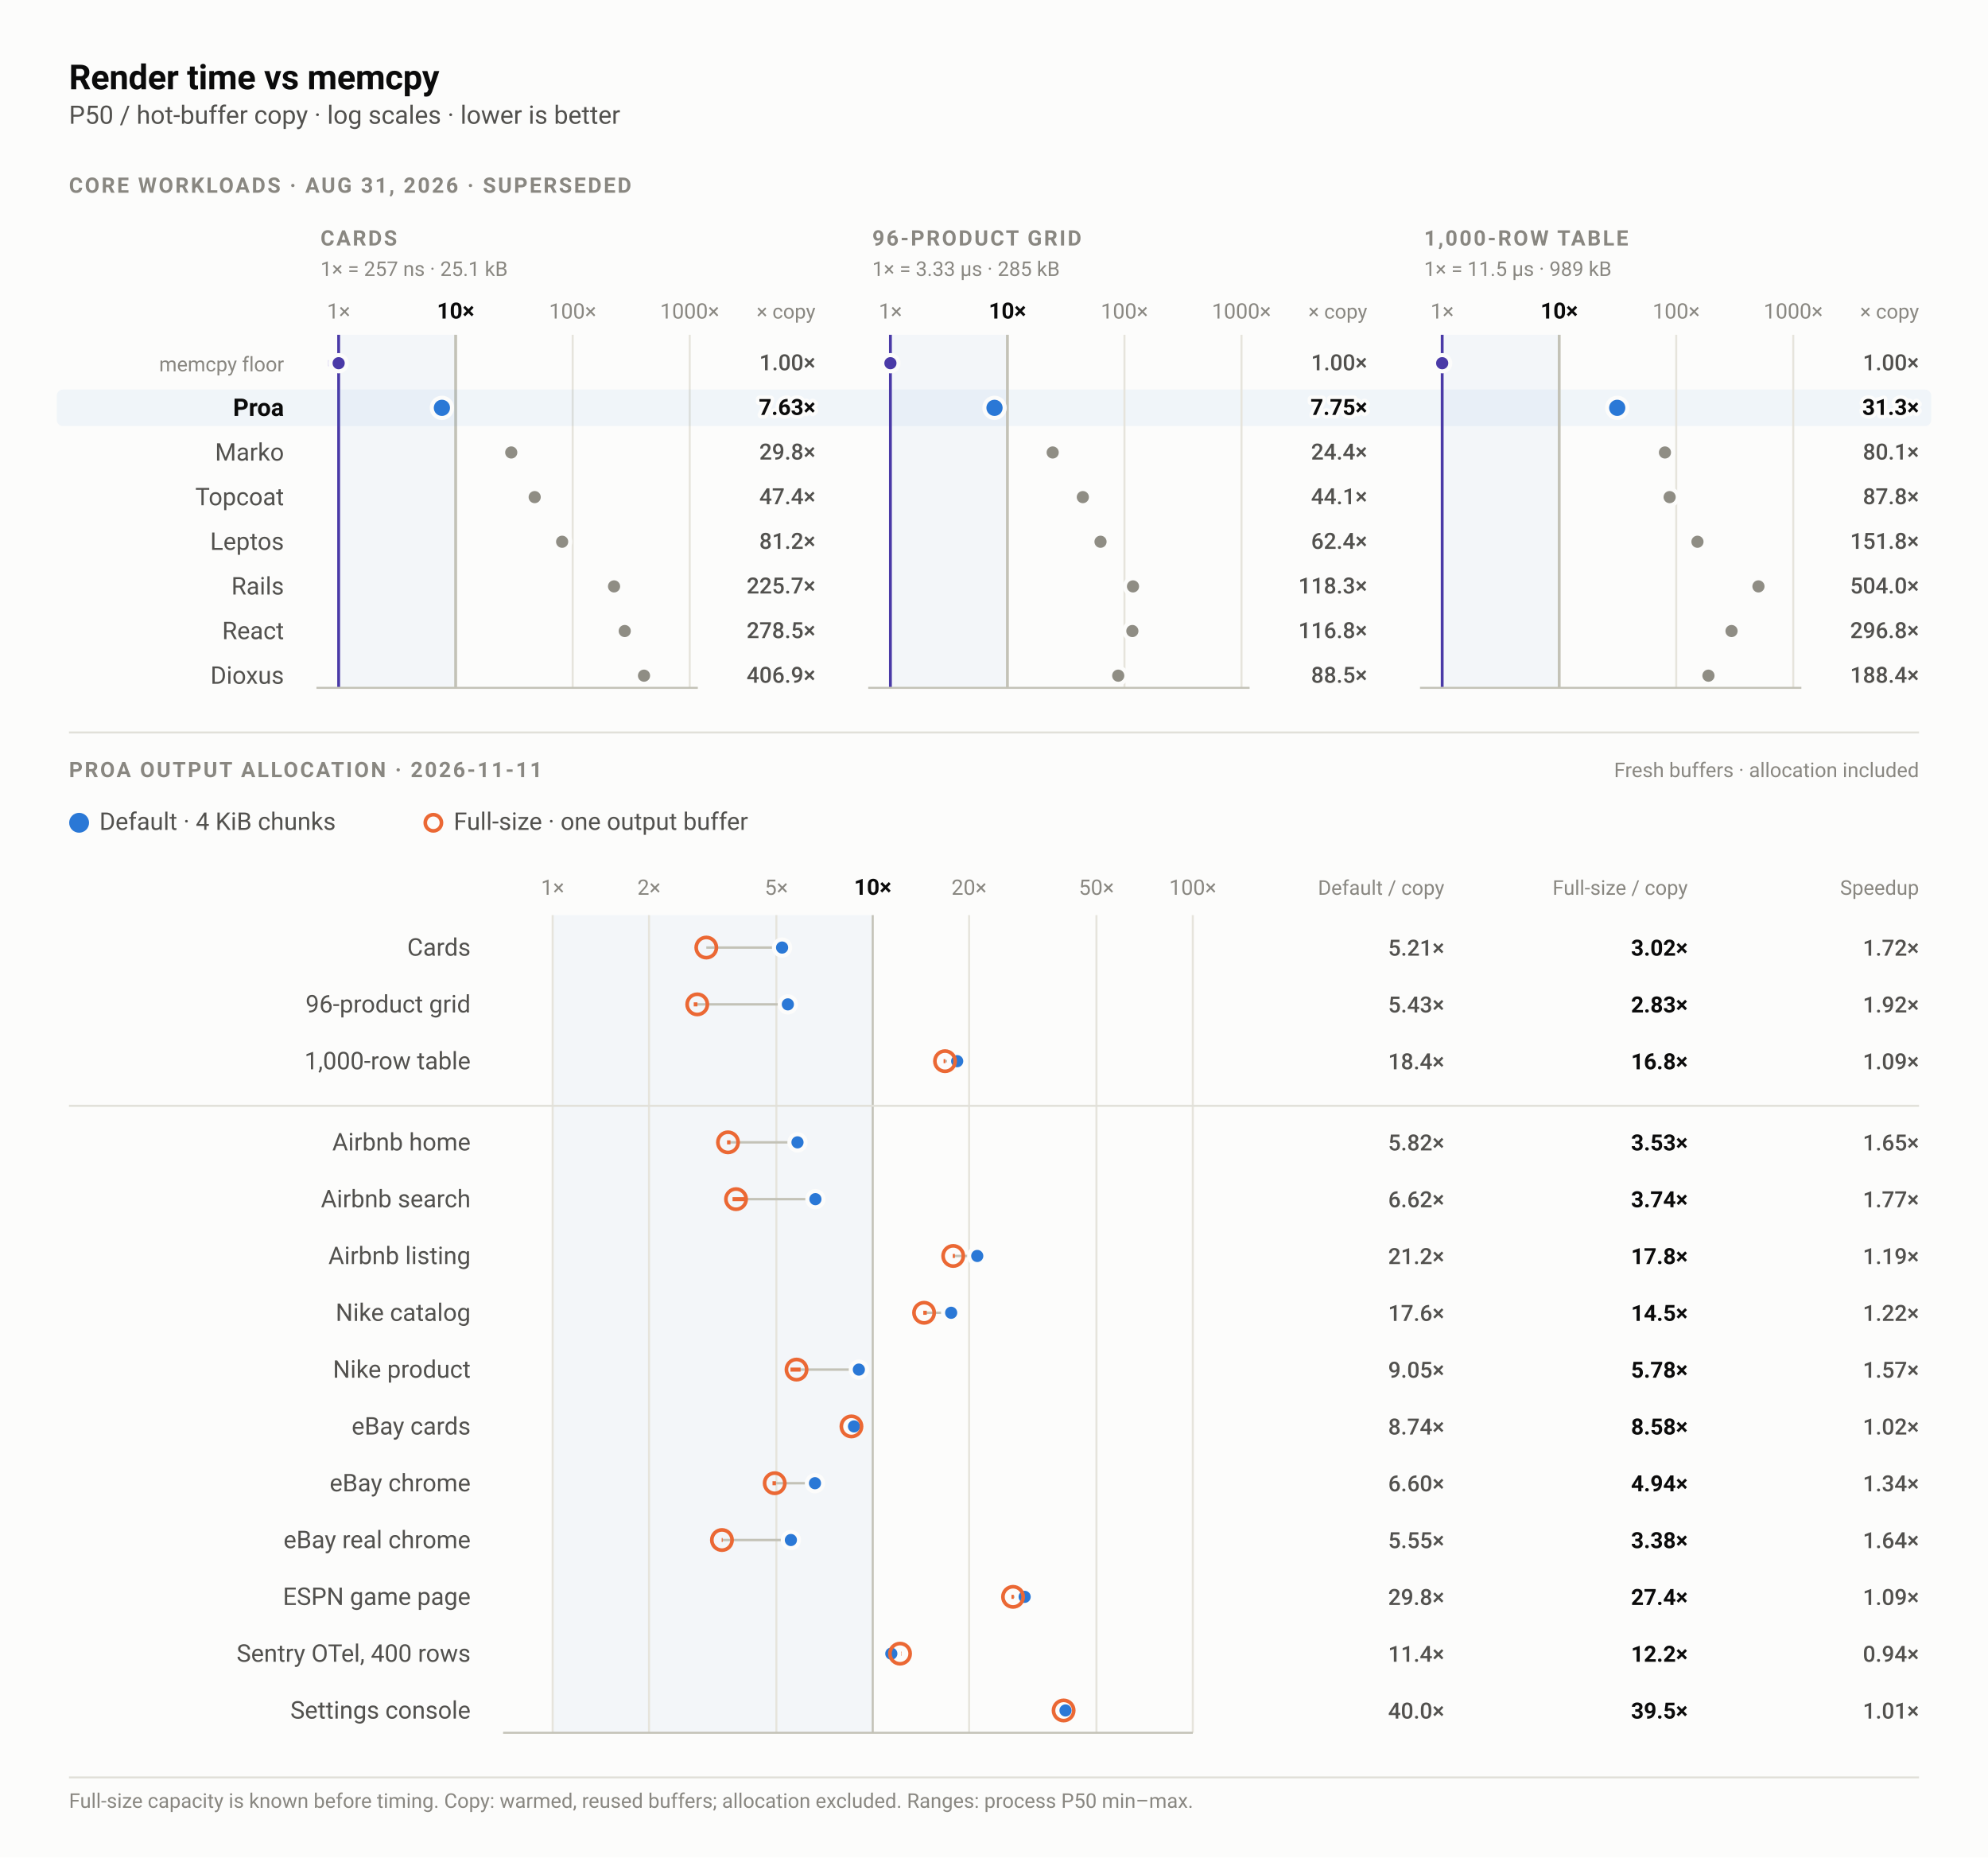
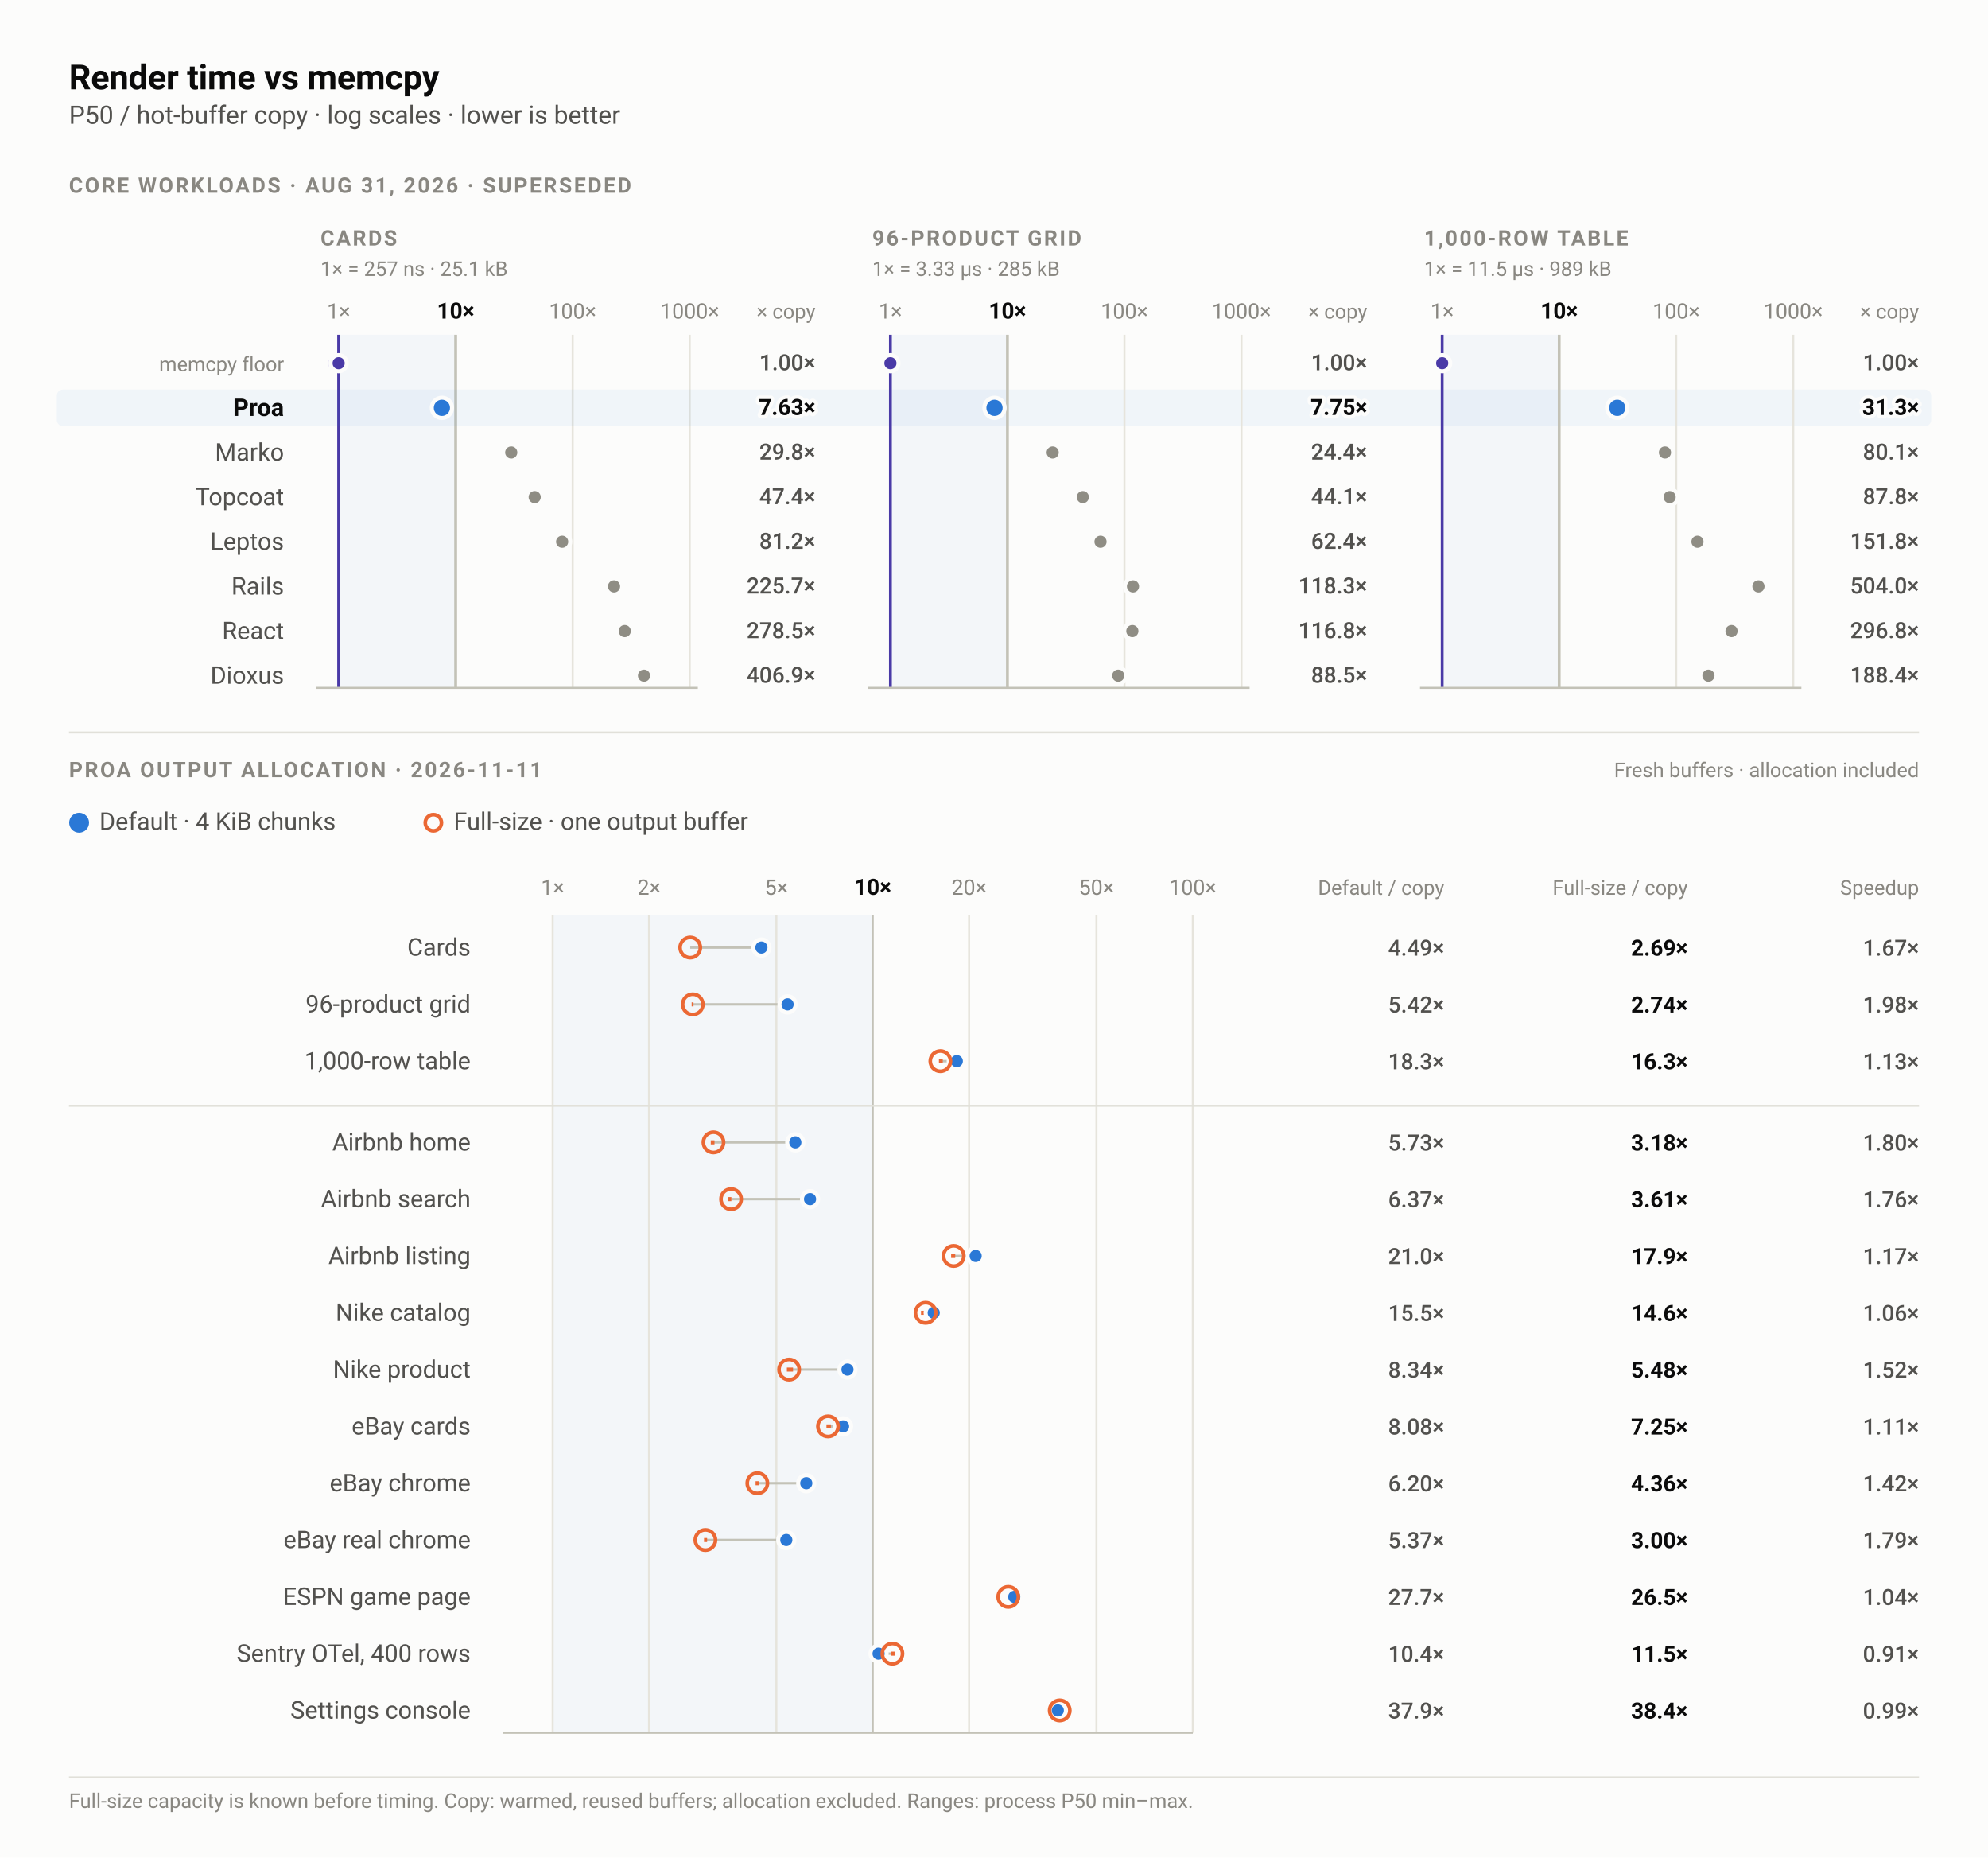
<svg xmlns="http://www.w3.org/2000/svg" width="980" height="915.5" viewBox="0 0 980 915.5" role="img" aria-labelledby="ttl dsc">
  <style>
  text { font-family: system-ui, -apple-system, "Segoe UI", Roboto, "Helvetica Neue", Arial, sans-serif; }
  .t   { font-size: 17px; font-weight: 600; fill: #0b0b0b; letter-spacing: -.005em; }
  .d   { font-size: 12.5px; font-weight: 400; fill: #52514e; }
  .eb  { font-size: 10.5px; font-weight: 600; fill: #898781; letter-spacing: .09em; }
  .cat { font-size: 12px; font-weight: 400; fill: #52514e; }
  .catb{ font-size: 12px; font-weight: 600; fill: #0b0b0b; }
  .lg  { font-size: 12px; font-weight: 400; fill: #52514e; }
  .tick{ font-size: 10.5px; font-weight: 400; fill: #898781; font-variant-numeric: tabular-nums; }
  .val { font-size: 11px; font-weight: 500; fill: #52514e; font-variant-numeric: tabular-nums;
         paint-order: stroke; stroke: #fcfcfb; stroke-width: 3.5px; stroke-linejoin: round; }
  .valb{ font-size: 11px; font-weight: 600; fill: #0b0b0b; font-variant-numeric: tabular-nums;
         paint-order: stroke; stroke: #fcfcfb; stroke-width: 3.5px; stroke-linejoin: round; }
  .valw{ font-size: 11px; font-weight: 600; fill: #fcfcfb; font-variant-numeric: tabular-nums; }
  .note{ font-size: 10px; font-weight: 400; fill: #898781; }
  .mono{ font-family: ui-monospace, SFMono-Regular, "SF Mono", Menlo, Consolas, monospace; }
  .end { text-anchor: end; }
  .mid { text-anchor: middle; }
</style>
  <rect width="980" height="915.5" fill="#fcfcfb" />
  <text x="34" y="44" class="t">Render time vs memcpy</text>
  <text x="34" y="61" class="d">P50 / hot-buffer copy · log scales · lower is better</text>
  <text x="34" y="95" class="eb">CORE WORKLOADS · AUG 31, 2026 · SUPERSEDED</text>
  <text x="158" y="121" class="eb">CARDS</text>
  <text x="158" y="136" class="note">1× = 257 ns · 25.1 kB</text>
  <text x="402" y="157" class="note end">× copy</text>
  <rect x="166.94" y="165" width="57.69" height="174" fill="#2a78d6" opacity=".045" />
  <path d="M166.94 165L166.94 339" stroke="#4a3aa7" stroke-width="1.4" />
  <text x="166.94" y="157" class="tick mid">1×</text>
  <path d="M224.62 165L224.62 339" stroke="#c3c2b7" stroke-width="1.4" />
  <text x="224.62" y="157" class="valb mid">10×</text>
  <path d="M282.31 165L282.31 339" stroke="#e6e4dc" stroke-width="1" />
  <text x="282.31" y="157" class="tick mid">100×</text>
  <path d="M340 165L340 339" stroke="#e6e4dc" stroke-width="1" />
  <text x="340" y="157" class="tick mid">1000×</text>
  <path d="M156 339L344 339" stroke="#c3c2b7" stroke-width="1" />
  <text x="140" y="183" class="note end">memcpy floor</text>
  <path d="M161.64 179L171.14 179" stroke="#ded9f2" stroke-width="3" />
  <circle cx="166.94" cy="179" r="4" fill="#4a3aa7" stroke="#fcfcfb" stroke-width="2" />
  <text x="402" y="182.5" class="val end">1.00×</text>
  <rect x="28" y="192" width="924" height="18" rx="3" fill="#2a78d6" opacity=".055" />
  <text x="140" y="205" class="catb end">Proa</text>
  <path d="M215 201L223.12 201" stroke="#cde2fb" stroke-width="3" />
  <circle cx="217.84" cy="201" r="5" fill="#2a78d6" stroke="#fcfcfb" stroke-width="2" />
  <text x="402" y="204.5" class="valb end">7.63×</text>
  <text x="140" y="227" class="cat end">Marko</text>
  <path d="M250.19 223L255.91 223" stroke="#dcdad2" stroke-width="3" />
  <circle cx="252.02" cy="223" r="4" fill="#8f8d84" stroke="#fcfcfb" stroke-width="2" />
  <text x="402" y="226.5" class="val end">29.8×</text>
  <text x="140" y="249" class="cat end">Topcoat</text>
  <path d="M261.7 245L264.33 245" stroke="#dcdad2" stroke-width="3" />
  <circle cx="263.58" cy="245" r="4" fill="#8f8d84" stroke="#fcfcfb" stroke-width="2" />
  <text x="402" y="248.5" class="val end">47.4×</text>
  <text x="140" y="271" class="cat end">Leptos</text>
  <path d="M276.86 267L277.89 267" stroke="#dcdad2" stroke-width="3" />
  <circle cx="277.11" cy="267" r="4" fill="#8f8d84" stroke="#fcfcfb" stroke-width="2" />
  <text x="402" y="270.5" class="val end">81.2×</text>
  <text x="140" y="293" class="cat end">Rails</text>
  <path d="M302.7 289L303.13 289" stroke="#dcdad2" stroke-width="3" />
  <circle cx="302.7" cy="289" r="4" fill="#8f8d84" stroke="#fcfcfb" stroke-width="2" />
  <text x="402" y="292.5" class="val end">225.7×</text>
  <text x="140" y="315" class="cat end">React</text>
  <path d="M307.68 311L309.14 311" stroke="#dcdad2" stroke-width="3" />
  <circle cx="307.97" cy="311" r="4" fill="#8f8d84" stroke="#fcfcfb" stroke-width="2" />
  <text x="402" y="314.5" class="val end">278.5×</text>
  <text x="140" y="337" class="cat end">Dioxus</text>
  <path d="M317.25 333L317.64 333" stroke="#dcdad2" stroke-width="3" />
  <circle cx="317.47" cy="333" r="4" fill="#8f8d84" stroke="#fcfcfb" stroke-width="2" />
  <text x="402" y="336.5" class="val end">406.9×</text>
  <text x="430" y="121" class="eb">96-PRODUCT GRID</text>
  <text x="430" y="136" class="note">1× = 3.33 µs · 285 kB</text>
  <text x="674" y="157" class="note end">× copy</text>
  <rect x="438.94" y="165" width="57.69" height="174" fill="#2a78d6" opacity=".045" />
  <path d="M438.94 165L438.94 339" stroke="#4a3aa7" stroke-width="1.4" />
  <text x="438.94" y="157" class="tick mid">1×</text>
  <path d="M496.62 165L496.62 339" stroke="#c3c2b7" stroke-width="1.4" />
  <text x="496.62" y="157" class="valb mid">10×</text>
  <path d="M554.31 165L554.31 339" stroke="#e6e4dc" stroke-width="1" />
  <text x="554.31" y="157" class="tick mid">100×</text>
  <path d="M612 165L612 339" stroke="#e6e4dc" stroke-width="1" />
  <text x="612" y="157" class="tick mid">1000×</text>
  <path d="M428 339L616 339" stroke="#c3c2b7" stroke-width="1" />
  <path d="M438.93 179L439.43 179" stroke="#ded9f2" stroke-width="3" />
  <circle cx="438.94" cy="179" r="4" fill="#4a3aa7" stroke="#fcfcfb" stroke-width="2" />
  <text x="674" y="182.5" class="val end">1.00×</text>
  <path d="M488.19 201L490.42 201" stroke="#cde2fb" stroke-width="3" />
  <circle cx="490.25" cy="201" r="5" fill="#2a78d6" stroke="#fcfcfb" stroke-width="2" />
  <text x="674" y="204.5" class="valb end">7.75×</text>
  <path d="M518.36 223L519.85 223" stroke="#dcdad2" stroke-width="3" />
  <circle cx="518.93" cy="223" r="4" fill="#8f8d84" stroke="#fcfcfb" stroke-width="2" />
  <text x="674" y="226.5" class="val end">24.4×</text>
  <path d="M533.22 245L533.96 245" stroke="#dcdad2" stroke-width="3" />
  <circle cx="533.79" cy="245" r="4" fill="#8f8d84" stroke="#fcfcfb" stroke-width="2" />
  <text x="674" y="248.5" class="val end">44.1×</text>
  <path d="M540.49 267L542.85 267" stroke="#dcdad2" stroke-width="3" />
  <circle cx="542.51" cy="267" r="4" fill="#8f8d84" stroke="#fcfcfb" stroke-width="2" />
  <text x="674" y="270.5" class="val end">62.4×</text>
  <path d="M558.46 289L558.65 289" stroke="#dcdad2" stroke-width="3" />
  <circle cx="558.52" cy="289" r="4" fill="#8f8d84" stroke="#fcfcfb" stroke-width="2" />
  <text x="674" y="292.5" class="val end">118.3×</text>
  <path d="M558.14 311L558.41 311" stroke="#dcdad2" stroke-width="3" />
  <circle cx="558.2" cy="311" r="4" fill="#8f8d84" stroke="#fcfcfb" stroke-width="2" />
  <text x="674" y="314.5" class="val end">116.8×</text>
  <path d="M551.04 333L551.42 333" stroke="#dcdad2" stroke-width="3" />
  <circle cx="551.24" cy="333" r="4" fill="#8f8d84" stroke="#fcfcfb" stroke-width="2" />
  <text x="674" y="336.5" class="val end">88.5×</text>
  <text x="702" y="121" class="eb">1,000-ROW TABLE</text>
  <text x="702" y="136" class="note">1× = 11.5 µs · 989 kB</text>
  <text x="946" y="157" class="note end">× copy</text>
  <rect x="710.94" y="165" width="57.69" height="174" fill="#2a78d6" opacity=".045" />
  <path d="M710.94 165L710.94 339" stroke="#4a3aa7" stroke-width="1.4" />
  <text x="710.94" y="157" class="tick mid">1×</text>
  <path d="M768.62 165L768.62 339" stroke="#c3c2b7" stroke-width="1.4" />
  <text x="768.62" y="157" class="valb mid">10×</text>
  <path d="M826.31 165L826.31 339" stroke="#e6e4dc" stroke-width="1" />
  <text x="826.31" y="157" class="tick mid">100×</text>
  <path d="M884 165L884 339" stroke="#e6e4dc" stroke-width="1" />
  <text x="884" y="157" class="tick mid">1000×</text>
  <path d="M700 339L888 339" stroke="#c3c2b7" stroke-width="1" />
  <path d="M710.61 179L711.35 179" stroke="#ded9f2" stroke-width="3" />
  <circle cx="710.94" cy="179" r="4" fill="#4a3aa7" stroke="#fcfcfb" stroke-width="2" />
  <text x="946" y="182.5" class="val end">1.00×</text>
  <path d="M796.89 201L798.2 201" stroke="#cde2fb" stroke-width="3" />
  <circle cx="797.22" cy="201" r="5" fill="#2a78d6" stroke="#fcfcfb" stroke-width="2" />
  <text x="946" y="204.5" class="valb end">31.3×</text>
  <path d="M820.63 223L820.94 223" stroke="#dcdad2" stroke-width="3" />
  <circle cx="820.75" cy="223" r="4" fill="#8f8d84" stroke="#fcfcfb" stroke-width="2" />
  <text x="946" y="226.5" class="val end">80.1×</text>
  <path d="M822.82 245L823.55 245" stroke="#dcdad2" stroke-width="3" />
  <circle cx="823.06" cy="245" r="4" fill="#8f8d84" stroke="#fcfcfb" stroke-width="2" />
  <text x="946" y="248.5" class="val end">87.8×</text>
  <path d="M836.62 267L836.82 267" stroke="#dcdad2" stroke-width="3" />
  <circle cx="836.78" cy="267" r="4" fill="#8f8d84" stroke="#fcfcfb" stroke-width="2" />
  <text x="946" y="270.5" class="val end">151.8×</text>
  <path d="M866.63 289L867.04 289" stroke="#dcdad2" stroke-width="3" />
  <circle cx="866.84" cy="289" r="4" fill="#8f8d84" stroke="#fcfcfb" stroke-width="2" />
  <text x="946" y="292.5" class="val end">504.0×</text>
  <path d="M853.26 311L853.97 311" stroke="#dcdad2" stroke-width="3" />
  <circle cx="853.57" cy="311" r="4" fill="#8f8d84" stroke="#fcfcfb" stroke-width="2" />
  <text x="946" y="314.5" class="val end">296.8×</text>
  <path d="M842.1 333L842.51 333" stroke="#dcdad2" stroke-width="3" />
  <circle cx="842.19" cy="333" r="4" fill="#8f8d84" stroke="#fcfcfb" stroke-width="2" />
  <text x="946" y="336.5" class="val end">188.4×</text>
  <path d="M34 361L946 361" stroke="#e1e0d9" stroke-width="1" />
  <text x="34" y="383" class="eb">PROA OUTPUT ALLOCATION · 2026-11-11</text>
  <text x="946" y="383" class="note end">Fresh buffers · allocation included</text>
  <circle cx="39" cy="405.5" r="4" fill="#2a78d6" stroke="#2a78d6" stroke-width="1.8" />
  <text x="49" y="409" class="lg">Default · 4 KiB chunks</text>
  <circle cx="213.63" cy="405.5" r="4" fill="#fcfcfb" stroke="#eb6834" stroke-width="1.8" />
  <text x="223.63" y="409" class="lg">Full-size · one output buffer</text>
  <rect x="272.44" y="451" width="157.78" height="403" fill="#2a78d6" opacity=".045" />
  <path d="M272.44 451L272.44 854" stroke="#e6e4dc" stroke-width="1" />
  <text x="272.44" y="441" class="tick mid">1×</text>
  <path d="M319.94 451L319.94 854" stroke="#e6e4dc" stroke-width="1" />
  <text x="319.94" y="441" class="tick mid">2×</text>
  <path d="M382.72 451L382.72 854" stroke="#e6e4dc" stroke-width="1" />
  <text x="382.72" y="441" class="tick mid">5×</text>
  <path d="M430.22 451L430.22 854" stroke="#c3c2b7" stroke-width="1" />
  <text x="430.22" y="441" class="valb mid">10×</text>
  <path d="M477.72 451L477.72 854" stroke="#e6e4dc" stroke-width="1" />
  <text x="477.72" y="441" class="tick mid">20×</text>
  <path d="M540.5 451L540.5 854" stroke="#e6e4dc" stroke-width="1" />
  <text x="540.5" y="441" class="tick mid">50×</text>
  <path d="M588 451L588 854" stroke="#e6e4dc" stroke-width="1" />
  <text x="588" y="441" class="tick mid">100×</text>
  <text x="712" y="441" class="note end">Default / copy</text>
  <text x="832" y="441" class="note end">Full-size / copy</text>
  <text x="946" y="441" class="note end">Speedup</text>
  <path d="M34 545L946 545" stroke="#e1e0d9" stroke-width="1" />
  <text x="232" y="471" class="cat end">Cards</text>
-   <path d="M385.54 467L348.18 467" stroke="#c3c2b7" stroke-width="1.2" />
-   <path d="M383.27 467L387.68 467" stroke="#cde2fb" stroke-width="3" />
-   <path d="M348.27 467L348.27 467" stroke="#eb6834" stroke-width="2" />
-   <circle cx="385.54" cy="467" r="4" fill="#2a78d6" stroke="#fcfcfb" stroke-width="2" />
-   <circle cx="348.18" cy="467" r="5" fill="none" stroke="#eb6834" stroke-width="1.8" />
-   <text x="712" y="471" class="val end">5.21×</text>
-   <text x="832" y="471" class="valb end">3.02×</text>
-   <text x="946" y="471" class="val end">1.72×</text>
+   <path d="M375.35 467L340.25 467" stroke="#c3c2b7" stroke-width="1.2" />
+   <path d="M375.45 467L379.85 467" stroke="#cde2fb" stroke-width="3" />
+   <path d="M340.45 467L340.45 467" stroke="#eb6834" stroke-width="2" />
+   <circle cx="375.35" cy="467" r="4" fill="#2a78d6" stroke="#fcfcfb" stroke-width="2" />
+   <circle cx="340.25" cy="467" r="5" fill="none" stroke="#eb6834" stroke-width="1.8" />
+   <text x="712" y="471" class="val end">4.49×</text>
+   <text x="832" y="471" class="valb end">2.69×</text>
+   <text x="946" y="471" class="val end">1.67×</text>
  <text x="232" y="499" class="cat end">96-product grid</text>
-   <path d="M388.38 495L343.72 495" stroke="#c3c2b7" stroke-width="1.2" />
-   <path d="M388.06 495L389.31 495" stroke="#cde2fb" stroke-width="3" />
-   <path d="M341.98 495L343.81 495" stroke="#eb6834" stroke-width="2" />
-   <circle cx="388.38" cy="495" r="4" fill="#2a78d6" stroke="#fcfcfb" stroke-width="2" />
-   <circle cx="343.72" cy="495" r="5" fill="none" stroke="#eb6834" stroke-width="1.8" />
-   <text x="712" y="499" class="val end">5.43×</text>
-   <text x="832" y="499" class="valb end">2.83×</text>
-   <text x="946" y="499" class="val end">1.92×</text>
+   <path d="M388.25 495L341.51 495" stroke="#c3c2b7" stroke-width="1.2" />
+   <path d="M387.67 495L388.44 495" stroke="#cde2fb" stroke-width="3" />
+   <path d="M340.95 495L341.87 495" stroke="#eb6834" stroke-width="2" />
+   <circle cx="388.25" cy="495" r="4" fill="#2a78d6" stroke="#fcfcfb" stroke-width="2" />
+   <circle cx="341.51" cy="495" r="5" fill="none" stroke="#eb6834" stroke-width="1.8" />
+   <text x="712" y="499" class="val end">5.42×</text>
+   <text x="832" y="499" class="valb end">2.74×</text>
+   <text x="946" y="499" class="val end">1.98×</text>
  <text x="232" y="527" class="cat end">1,000-row table</text>
-   <path d="M471.85 523L465.85 523" stroke="#c3c2b7" stroke-width="1.2" />
-   <path d="M471.45 523L473.36 523" stroke="#cde2fb" stroke-width="3" />
-   <path d="M465.15 523L466.04 523" stroke="#eb6834" stroke-width="2" />
-   <circle cx="471.85" cy="523" r="4" fill="#2a78d6" stroke="#fcfcfb" stroke-width="2" />
-   <circle cx="465.85" cy="523" r="5" fill="none" stroke="#eb6834" stroke-width="1.8" />
-   <text x="712" y="527" class="val end">18.4×</text>
-   <text x="832" y="527" class="valb end">16.8×</text>
-   <text x="946" y="527" class="val end">1.09×</text>
+   <path d="M471.67 523L463.57 523" stroke="#c3c2b7" stroke-width="1.2" />
+   <path d="M470.62 523L471.71 523" stroke="#cde2fb" stroke-width="3" />
+   <path d="M462.85 523L464.75 523" stroke="#eb6834" stroke-width="2" />
+   <circle cx="471.67" cy="523" r="4" fill="#2a78d6" stroke="#fcfcfb" stroke-width="2" />
+   <circle cx="463.57" cy="523" r="5" fill="none" stroke="#eb6834" stroke-width="1.8" />
+   <text x="712" y="527" class="val end">18.3×</text>
+   <text x="832" y="527" class="valb end">16.3×</text>
+   <text x="946" y="527" class="val end">1.13×</text>
  <text x="232" y="567" class="cat end">Airbnb home</text>
-   <path d="M393.13 563L358.87 563" stroke="#c3c2b7" stroke-width="1.2" />
-   <path d="M393.16 563L394.67 563" stroke="#cde2fb" stroke-width="3" />
-   <path d="M358.41 563L360.09 563" stroke="#eb6834" stroke-width="2" />
-   <circle cx="393.13" cy="563" r="4" fill="#2a78d6" stroke="#fcfcfb" stroke-width="2" />
-   <circle cx="358.87" cy="563" r="5" fill="none" stroke="#eb6834" stroke-width="1.8" />
-   <text x="712" y="567" class="val end">5.82×</text>
-   <text x="832" y="567" class="valb end">3.53×</text>
-   <text x="946" y="567" class="val end">1.65×</text>
+   <path d="M392.06 563L351.71 563" stroke="#c3c2b7" stroke-width="1.2" />
+   <path d="M391.27 563L392.54 563" stroke="#cde2fb" stroke-width="3" />
+   <path d="M350.38 563L352.22 563" stroke="#eb6834" stroke-width="2" />
+   <circle cx="392.06" cy="563" r="4" fill="#2a78d6" stroke="#fcfcfb" stroke-width="2" />
+   <circle cx="351.71" cy="563" r="5" fill="none" stroke="#eb6834" stroke-width="1.8" />
+   <text x="712" y="567" class="val end">5.73×</text>
+   <text x="832" y="567" class="valb end">3.18×</text>
+   <text x="946" y="567" class="val end">1.80×</text>
  <text x="232" y="595" class="cat end">Airbnb search</text>
-   <path d="M401.96 591L362.83 591" stroke="#c3c2b7" stroke-width="1.2" />
-   <path d="M400.99 591L403.95 591" stroke="#cde2fb" stroke-width="3" />
-   <path d="M361.11 591L367.98 591" stroke="#eb6834" stroke-width="2" />
-   <circle cx="401.96" cy="591" r="4" fill="#2a78d6" stroke="#fcfcfb" stroke-width="2" />
-   <circle cx="362.83" cy="591" r="5" fill="none" stroke="#eb6834" stroke-width="1.8" />
-   <text x="712" y="595" class="val end">6.62×</text>
-   <text x="832" y="595" class="valb end">3.74×</text>
-   <text x="946" y="595" class="val end">1.77×</text>
+   <path d="M399.32 591L360.4 591" stroke="#c3c2b7" stroke-width="1.2" />
+   <path d="M398.33 591L401.37 591" stroke="#cde2fb" stroke-width="3" />
+   <path d="M358.68 591L360.53 591" stroke="#eb6834" stroke-width="2" />
+   <circle cx="399.32" cy="591" r="4" fill="#2a78d6" stroke="#fcfcfb" stroke-width="2" />
+   <circle cx="360.4" cy="591" r="5" fill="none" stroke="#eb6834" stroke-width="1.8" />
+   <text x="712" y="595" class="val end">6.37×</text>
+   <text x="832" y="595" class="valb end">3.61×</text>
+   <text x="946" y="595" class="val end">1.76×</text>
  <text x="232" y="623" class="cat end">Airbnb listing</text>
-   <path d="M481.74 619L469.89 619" stroke="#c3c2b7" stroke-width="1.2" />
-   <path d="M480.51 619L482.42 619" stroke="#cde2fb" stroke-width="3" />
-   <path d="M469.69 619L470.71 619" stroke="#eb6834" stroke-width="2" />
-   <circle cx="481.74" cy="619" r="4" fill="#2a78d6" stroke="#fcfcfb" stroke-width="2" />
-   <circle cx="469.89" cy="619" r="5" fill="none" stroke="#eb6834" stroke-width="1.8" />
-   <text x="712" y="623" class="val end">21.2×</text>
-   <text x="832" y="623" class="valb end">17.8×</text>
-   <text x="946" y="623" class="val end">1.19×</text>
+   <path d="M480.96 619L470.12 619" stroke="#c3c2b7" stroke-width="1.2" />
+   <path d="M480.6 619L481.81 619" stroke="#cde2fb" stroke-width="3" />
+   <path d="M468.87 619L470.9 619" stroke="#eb6834" stroke-width="2" />
+   <circle cx="480.96" cy="619" r="4" fill="#2a78d6" stroke="#fcfcfb" stroke-width="2" />
+   <circle cx="470.12" cy="619" r="5" fill="none" stroke="#eb6834" stroke-width="1.8" />
+   <text x="712" y="623" class="val end">21.0×</text>
+   <text x="832" y="623" class="valb end">17.9×</text>
+   <text x="946" y="623" class="val end">1.17×</text>
  <text x="232" y="651" class="cat end">Nike catalog</text>
-   <path d="M468.88 647L455.54 647" stroke="#c3c2b7" stroke-width="1.2" />
-   <path d="M468.56 647L469.82 647" stroke="#cde2fb" stroke-width="3" />
-   <path d="M455.14 647L456.86 647" stroke="#eb6834" stroke-width="2" />
-   <circle cx="468.88" cy="647" r="4" fill="#2a78d6" stroke="#fcfcfb" stroke-width="2" />
-   <circle cx="455.54" cy="647" r="5" fill="none" stroke="#eb6834" stroke-width="1.8" />
-   <text x="712" y="651" class="val end">17.6×</text>
-   <text x="832" y="651" class="valb end">14.5×</text>
-   <text x="946" y="651" class="val end">1.22×</text>
+   <path d="M460.29 647L456.29 647" stroke="#c3c2b7" stroke-width="1.2" />
+   <path d="M459.75 647L460.97 647" stroke="#cde2fb" stroke-width="3" />
+   <path d="M454.03 647L457.22 647" stroke="#eb6834" stroke-width="2" />
+   <circle cx="460.29" cy="647" r="4" fill="#2a78d6" stroke="#fcfcfb" stroke-width="2" />
+   <circle cx="456.29" cy="647" r="5" fill="none" stroke="#eb6834" stroke-width="1.8" />
+   <text x="712" y="651" class="val end">15.5×</text>
+   <text x="832" y="651" class="valb end">14.6×</text>
+   <text x="946" y="651" class="val end">1.06×</text>
  <text x="232" y="679" class="cat end">Nike product</text>
-   <path d="M423.38 675L392.66 675" stroke="#c3c2b7" stroke-width="1.2" />
-   <path d="M423.41 675L424.67 675" stroke="#cde2fb" stroke-width="3" />
-   <path d="M389.67 675L394.66 675" stroke="#eb6834" stroke-width="2" />
-   <circle cx="423.38" cy="675" r="4" fill="#2a78d6" stroke="#fcfcfb" stroke-width="2" />
-   <circle cx="392.66" cy="675" r="5" fill="none" stroke="#eb6834" stroke-width="1.8" />
-   <text x="712" y="679" class="val end">9.05×</text>
-   <text x="832" y="679" class="valb end">5.78×</text>
-   <text x="946" y="679" class="val end">1.57×</text>
+   <path d="M417.78 675L389.01 675" stroke="#c3c2b7" stroke-width="1.2" />
+   <path d="M414.29 675L418.4 675" stroke="#cde2fb" stroke-width="3" />
+   <path d="M387.9 675L390.94 675" stroke="#eb6834" stroke-width="2" />
+   <circle cx="417.78" cy="675" r="4" fill="#2a78d6" stroke="#fcfcfb" stroke-width="2" />
+   <circle cx="389.01" cy="675" r="5" fill="none" stroke="#eb6834" stroke-width="1.8" />
+   <text x="712" y="679" class="val end">8.34×</text>
+   <text x="832" y="679" class="valb end">5.48×</text>
+   <text x="946" y="679" class="val end">1.52×</text>
  <text x="232" y="707" class="cat end">eBay cards</text>
-   <path d="M420.99 703L419.73 703" stroke="#c3c2b7" stroke-width="1.2" />
-   <path d="M420.78 703L421.36 703" stroke="#cde2fb" stroke-width="3" />
-   <path d="M418.77 703L420.55 703" stroke="#eb6834" stroke-width="2" />
-   <circle cx="420.99" cy="703" r="4" fill="#2a78d6" stroke="#fcfcfb" stroke-width="2" />
-   <circle cx="419.73" cy="703" r="5" fill="none" stroke="#eb6834" stroke-width="1.8" />
-   <text x="712" y="707" class="val end">8.74×</text>
-   <text x="832" y="707" class="valb end">8.58×</text>
-   <text x="946" y="707" class="val end">1.02×</text>
+   <path d="M415.61 703L408.18 703" stroke="#c3c2b7" stroke-width="1.2" />
+   <path d="M415.13 703L416.84 703" stroke="#cde2fb" stroke-width="3" />
+   <path d="M407.41 703L409.59 703" stroke="#eb6834" stroke-width="2" />
+   <circle cx="415.61" cy="703" r="4" fill="#2a78d6" stroke="#fcfcfb" stroke-width="2" />
+   <circle cx="408.18" cy="703" r="5" fill="none" stroke="#eb6834" stroke-width="1.8" />
+   <text x="712" y="707" class="val end">8.08×</text>
+   <text x="832" y="707" class="valb end">7.25×</text>
+   <text x="946" y="707" class="val end">1.11×</text>
  <text x="232" y="735" class="cat end">eBay chrome</text>
-   <path d="M401.75 731L381.9 731" stroke="#c3c2b7" stroke-width="1.2" />
-   <path d="M401.1 731L403.13 731" stroke="#cde2fb" stroke-width="3" />
-   <path d="M380.81 731L382.51 731" stroke="#eb6834" stroke-width="2" />
-   <circle cx="401.75" cy="731" r="4" fill="#2a78d6" stroke="#fcfcfb" stroke-width="2" />
-   <circle cx="381.9" cy="731" r="5" fill="none" stroke="#eb6834" stroke-width="1.8" />
-   <text x="712" y="735" class="val end">6.60×</text>
-   <text x="832" y="735" class="valb end">4.94×</text>
-   <text x="946" y="735" class="val end">1.34×</text>
+   <path d="M397.46 731L373.34 731" stroke="#c3c2b7" stroke-width="1.2" />
+   <path d="M397.11 731L398.21 731" stroke="#cde2fb" stroke-width="3" />
+   <path d="M372.48 731L373.96 731" stroke="#eb6834" stroke-width="2" />
+   <circle cx="397.46" cy="731" r="4" fill="#2a78d6" stroke="#fcfcfb" stroke-width="2" />
+   <circle cx="373.34" cy="731" r="5" fill="none" stroke="#eb6834" stroke-width="1.8" />
+   <text x="712" y="735" class="val end">6.20×</text>
+   <text x="832" y="735" class="valb end">4.36×</text>
+   <text x="946" y="735" class="val end">1.42×</text>
  <text x="232" y="763" class="cat end">eBay real chrome</text>
-   <path d="M389.87 759L355.89 759" stroke="#c3c2b7" stroke-width="1.2" />
-   <path d="M389.73 759L390.89 759" stroke="#cde2fb" stroke-width="3" />
-   <path d="M355.78 759L356.23 759" stroke="#eb6834" stroke-width="2" />
-   <circle cx="389.87" cy="759" r="4" fill="#2a78d6" stroke="#fcfcfb" stroke-width="2" />
-   <circle cx="355.89" cy="759" r="5" fill="none" stroke="#eb6834" stroke-width="1.8" />
-   <text x="712" y="763" class="val end">5.55×</text>
-   <text x="832" y="763" class="valb end">3.38×</text>
-   <text x="946" y="763" class="val end">1.64×</text>
+   <path d="M387.62 759L347.72 759" stroke="#c3c2b7" stroke-width="1.2" />
+   <path d="M387.16 759L388.57 759" stroke="#cde2fb" stroke-width="3" />
+   <path d="M347.06 759L348.58 759" stroke="#eb6834" stroke-width="2" />
+   <circle cx="387.62" cy="759" r="4" fill="#2a78d6" stroke="#fcfcfb" stroke-width="2" />
+   <circle cx="347.72" cy="759" r="5" fill="none" stroke="#eb6834" stroke-width="1.8" />
+   <text x="712" y="763" class="val end">5.37×</text>
+   <text x="832" y="763" class="valb end">3.00×</text>
+   <text x="946" y="763" class="val end">1.79×</text>
  <text x="232" y="791" class="cat end">ESPN game page</text>
-   <path d="M505.11 787L499.39 787" stroke="#c3c2b7" stroke-width="1.2" />
-   <path d="M503.71 787L506.8 787" stroke="#cde2fb" stroke-width="3" />
-   <path d="M498.61 787L499.73 787" stroke="#eb6834" stroke-width="2" />
-   <circle cx="505.11" cy="787" r="4" fill="#2a78d6" stroke="#fcfcfb" stroke-width="2" />
-   <circle cx="499.39" cy="787" r="5" fill="none" stroke="#eb6834" stroke-width="1.8" />
-   <text x="712" y="791" class="val end">29.8×</text>
-   <text x="832" y="791" class="valb end">27.4×</text>
-   <text x="946" y="791" class="val end">1.09×</text>
+   <path d="M499.99 787L497.03 787" stroke="#c3c2b7" stroke-width="1.2" />
+   <path d="M498.51 787L504.22 787" stroke="#cde2fb" stroke-width="3" />
+   <path d="M497 787L497.39 787" stroke="#eb6834" stroke-width="2" />
+   <circle cx="499.99" cy="787" r="4" fill="#2a78d6" stroke="#fcfcfb" stroke-width="2" />
+   <circle cx="497.03" cy="787" r="5" fill="none" stroke="#eb6834" stroke-width="1.8" />
+   <text x="712" y="791" class="val end">27.7×</text>
+   <text x="832" y="791" class="valb end">26.5×</text>
+   <text x="946" y="791" class="val end">1.04×</text>
  <text x="232" y="819" class="cat end">Sentry OTel, 400 rows</text>
-   <path d="M439.38 815L443.68 815" stroke="#c3c2b7" stroke-width="1.2" />
-   <path d="M437.49 815L439.99 815" stroke="#cde2fb" stroke-width="3" />
-   <path d="M442.19 815L444.48 815" stroke="#eb6834" stroke-width="2" />
-   <circle cx="439.38" cy="815" r="4" fill="#2a78d6" stroke="#fcfcfb" stroke-width="2" />
-   <circle cx="443.68" cy="815" r="5" fill="none" stroke="#eb6834" stroke-width="1.8" />
-   <text x="712" y="819" class="val end">11.4×</text>
-   <text x="832" y="819" class="valb end">12.2×</text>
-   <text x="946" y="819" class="val end">0.94×</text>
+   <path d="M433.11 815L439.92 815" stroke="#c3c2b7" stroke-width="1.2" />
+   <path d="M432.19 815L433.73 815" stroke="#cde2fb" stroke-width="3" />
+   <path d="M439.12 815L441.18 815" stroke="#eb6834" stroke-width="2" />
+   <circle cx="433.11" cy="815" r="4" fill="#2a78d6" stroke="#fcfcfb" stroke-width="2" />
+   <circle cx="439.92" cy="815" r="5" fill="none" stroke="#eb6834" stroke-width="1.8" />
+   <text x="712" y="819" class="val end">10.4×</text>
+   <text x="832" y="819" class="valb end">11.5×</text>
+   <text x="946" y="819" class="val end">0.91×</text>
  <text x="232" y="847" class="cat end">Settings console</text>
-   <path d="M525.25 843L524.32 843" stroke="#c3c2b7" stroke-width="1.2" />
-   <path d="M523.34 843L526.18 843" stroke="#cde2fb" stroke-width="3" />
-   <path d="M522.36 843L525.26 843" stroke="#eb6834" stroke-width="2" />
-   <circle cx="525.25" cy="843" r="4" fill="#2a78d6" stroke="#fcfcfb" stroke-width="2" />
-   <circle cx="524.32" cy="843" r="5" fill="none" stroke="#eb6834" stroke-width="1.8" />
-   <text x="712" y="847" class="val end">40.0×</text>
-   <text x="832" y="847" class="valb end">39.5×</text>
-   <text x="946" y="847" class="val end">1.01×</text>
+   <path d="M521.45 843L522.4 843" stroke="#c3c2b7" stroke-width="1.2" />
+   <path d="M518.6 843L522.53 843" stroke="#cde2fb" stroke-width="3" />
+   <path d="M521.56 843L525.32 843" stroke="#eb6834" stroke-width="2" />
+   <circle cx="521.45" cy="843" r="4" fill="#2a78d6" stroke="#fcfcfb" stroke-width="2" />
+   <circle cx="522.4" cy="843" r="5" fill="none" stroke="#eb6834" stroke-width="1.8" />
+   <text x="712" y="847" class="val end">37.9×</text>
+   <text x="832" y="847" class="valb end">38.4×</text>
+   <text x="946" y="847" class="val end">0.99×</text>
  <path d="M248 854L588 854" stroke="#c3c2b7" stroke-width="1" />
  <path d="M34 876L946 876" stroke="#e1e0d9" stroke-width="1" />
  <text x="34" y="891" class="note">Full-size capacity is known before timing. Copy: warmed, reused buffers; allocation excluded. Ranges: process P50 min–max.</text>
</svg>
